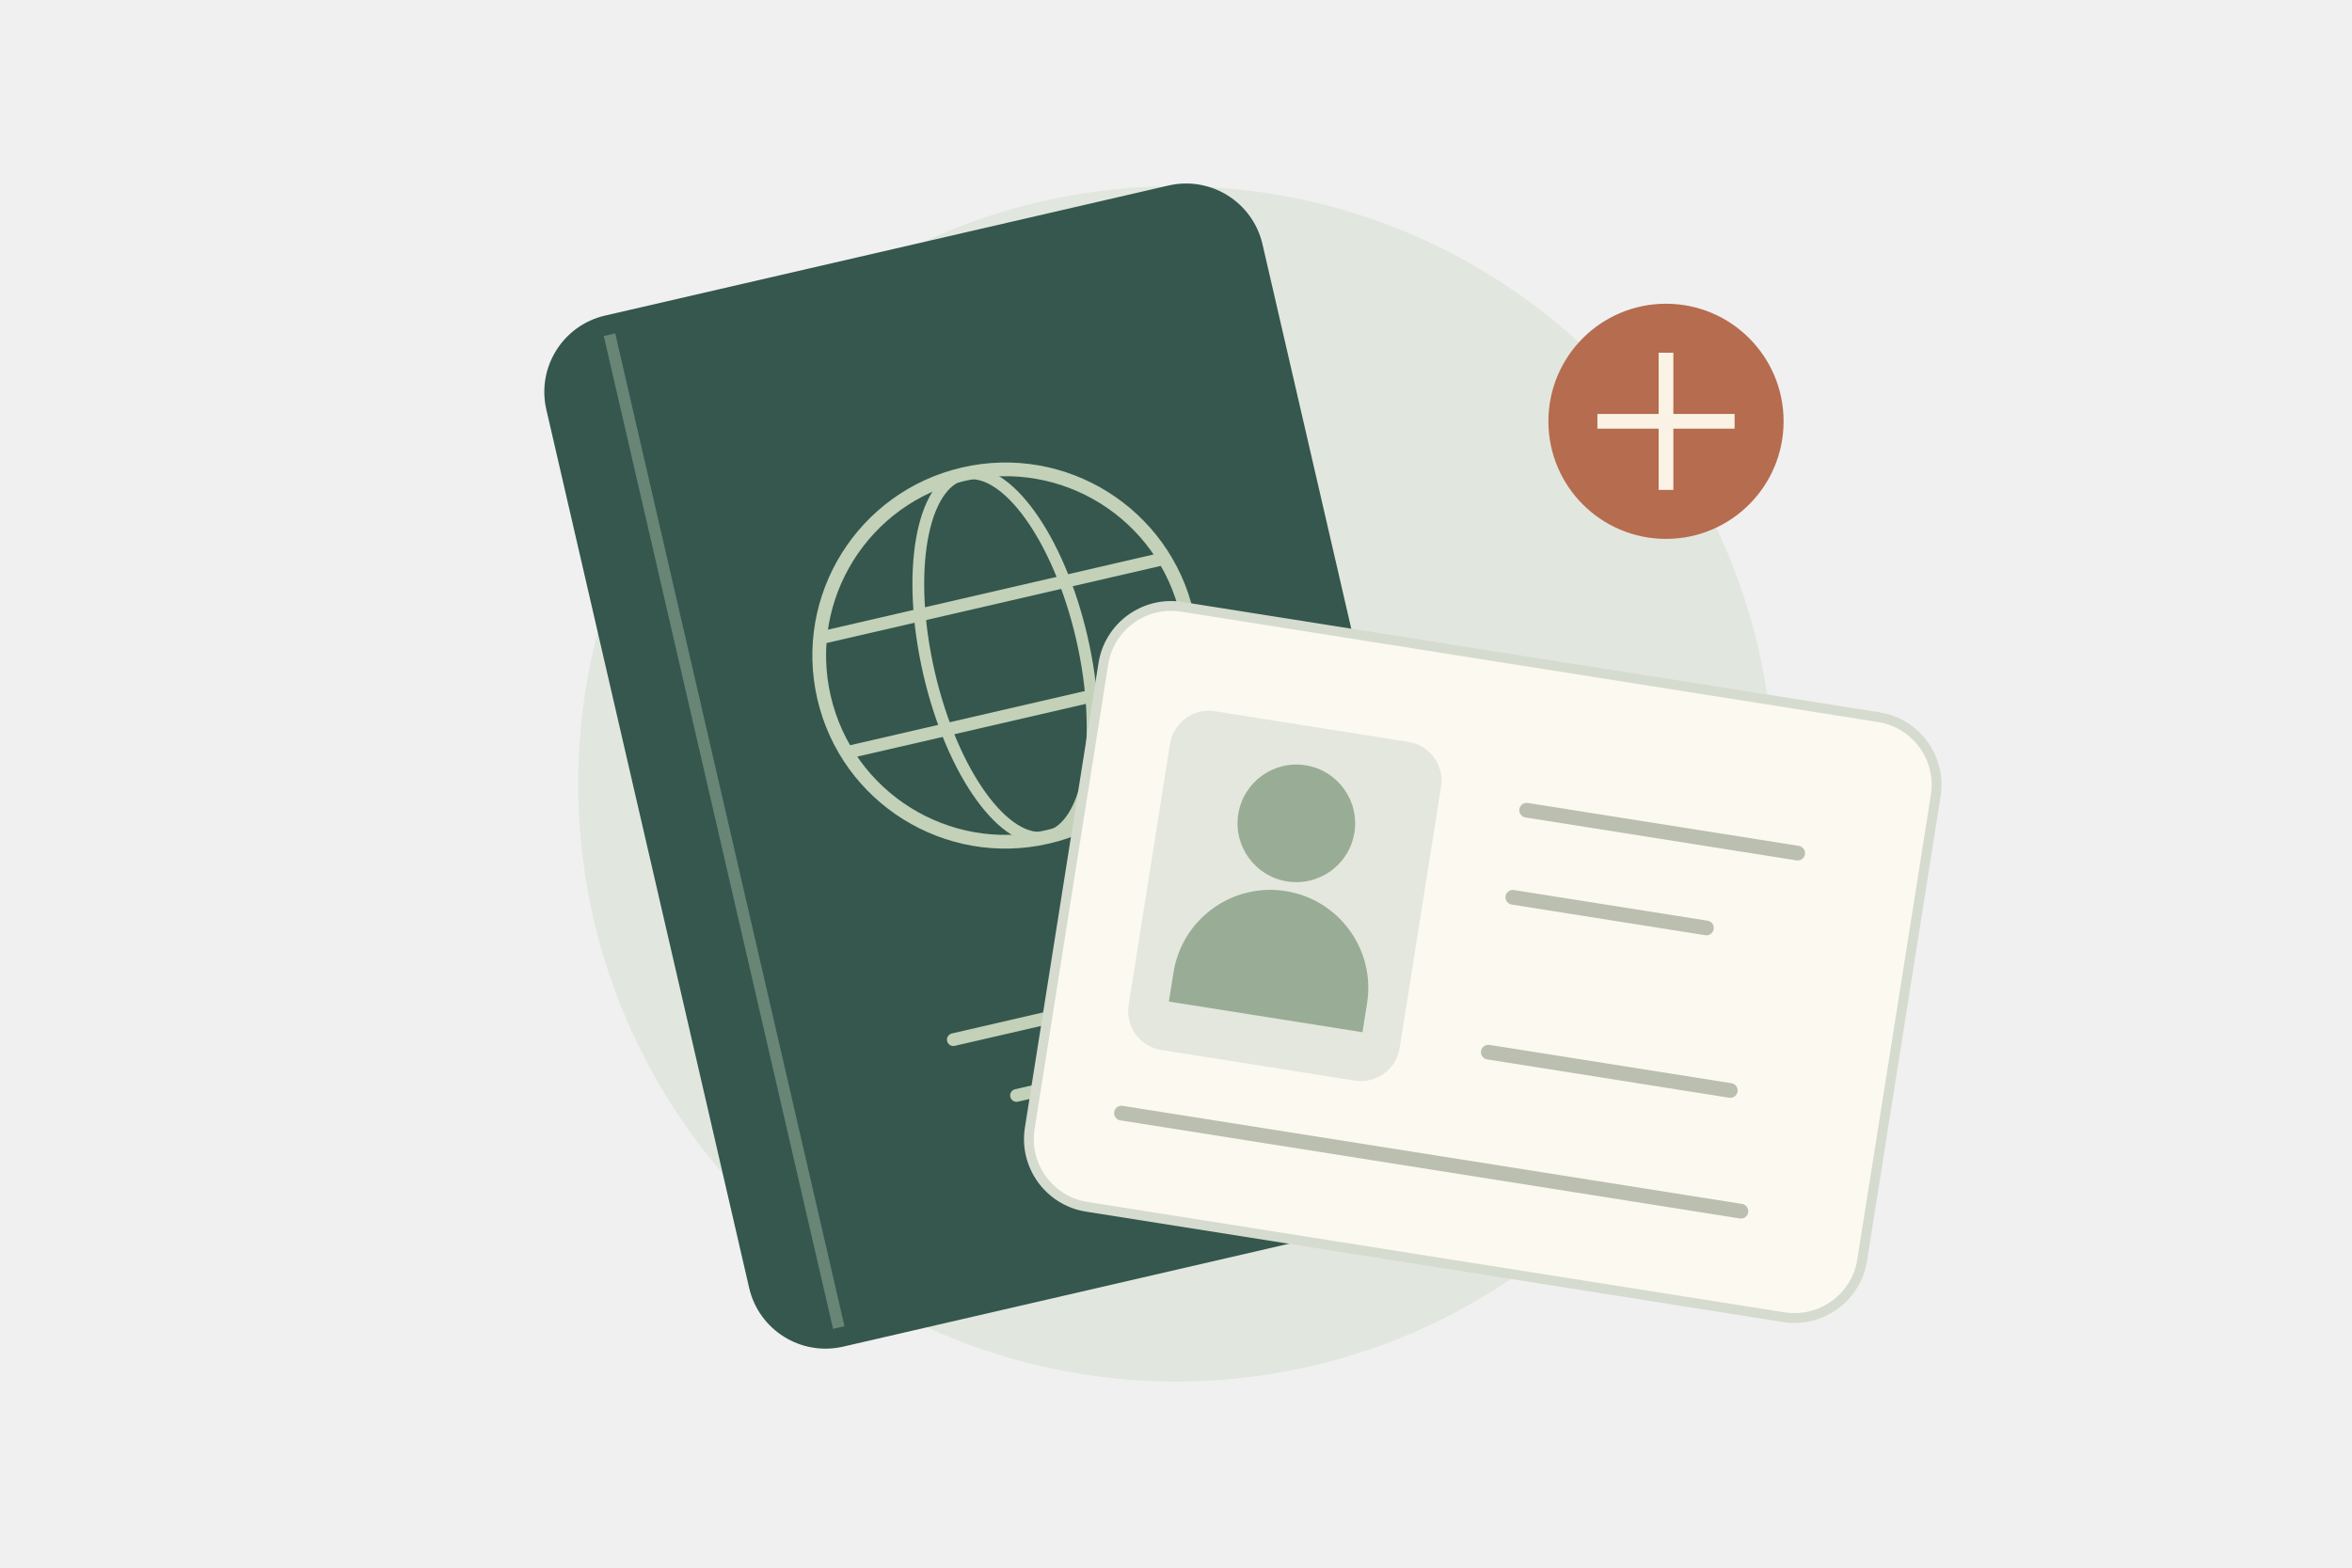
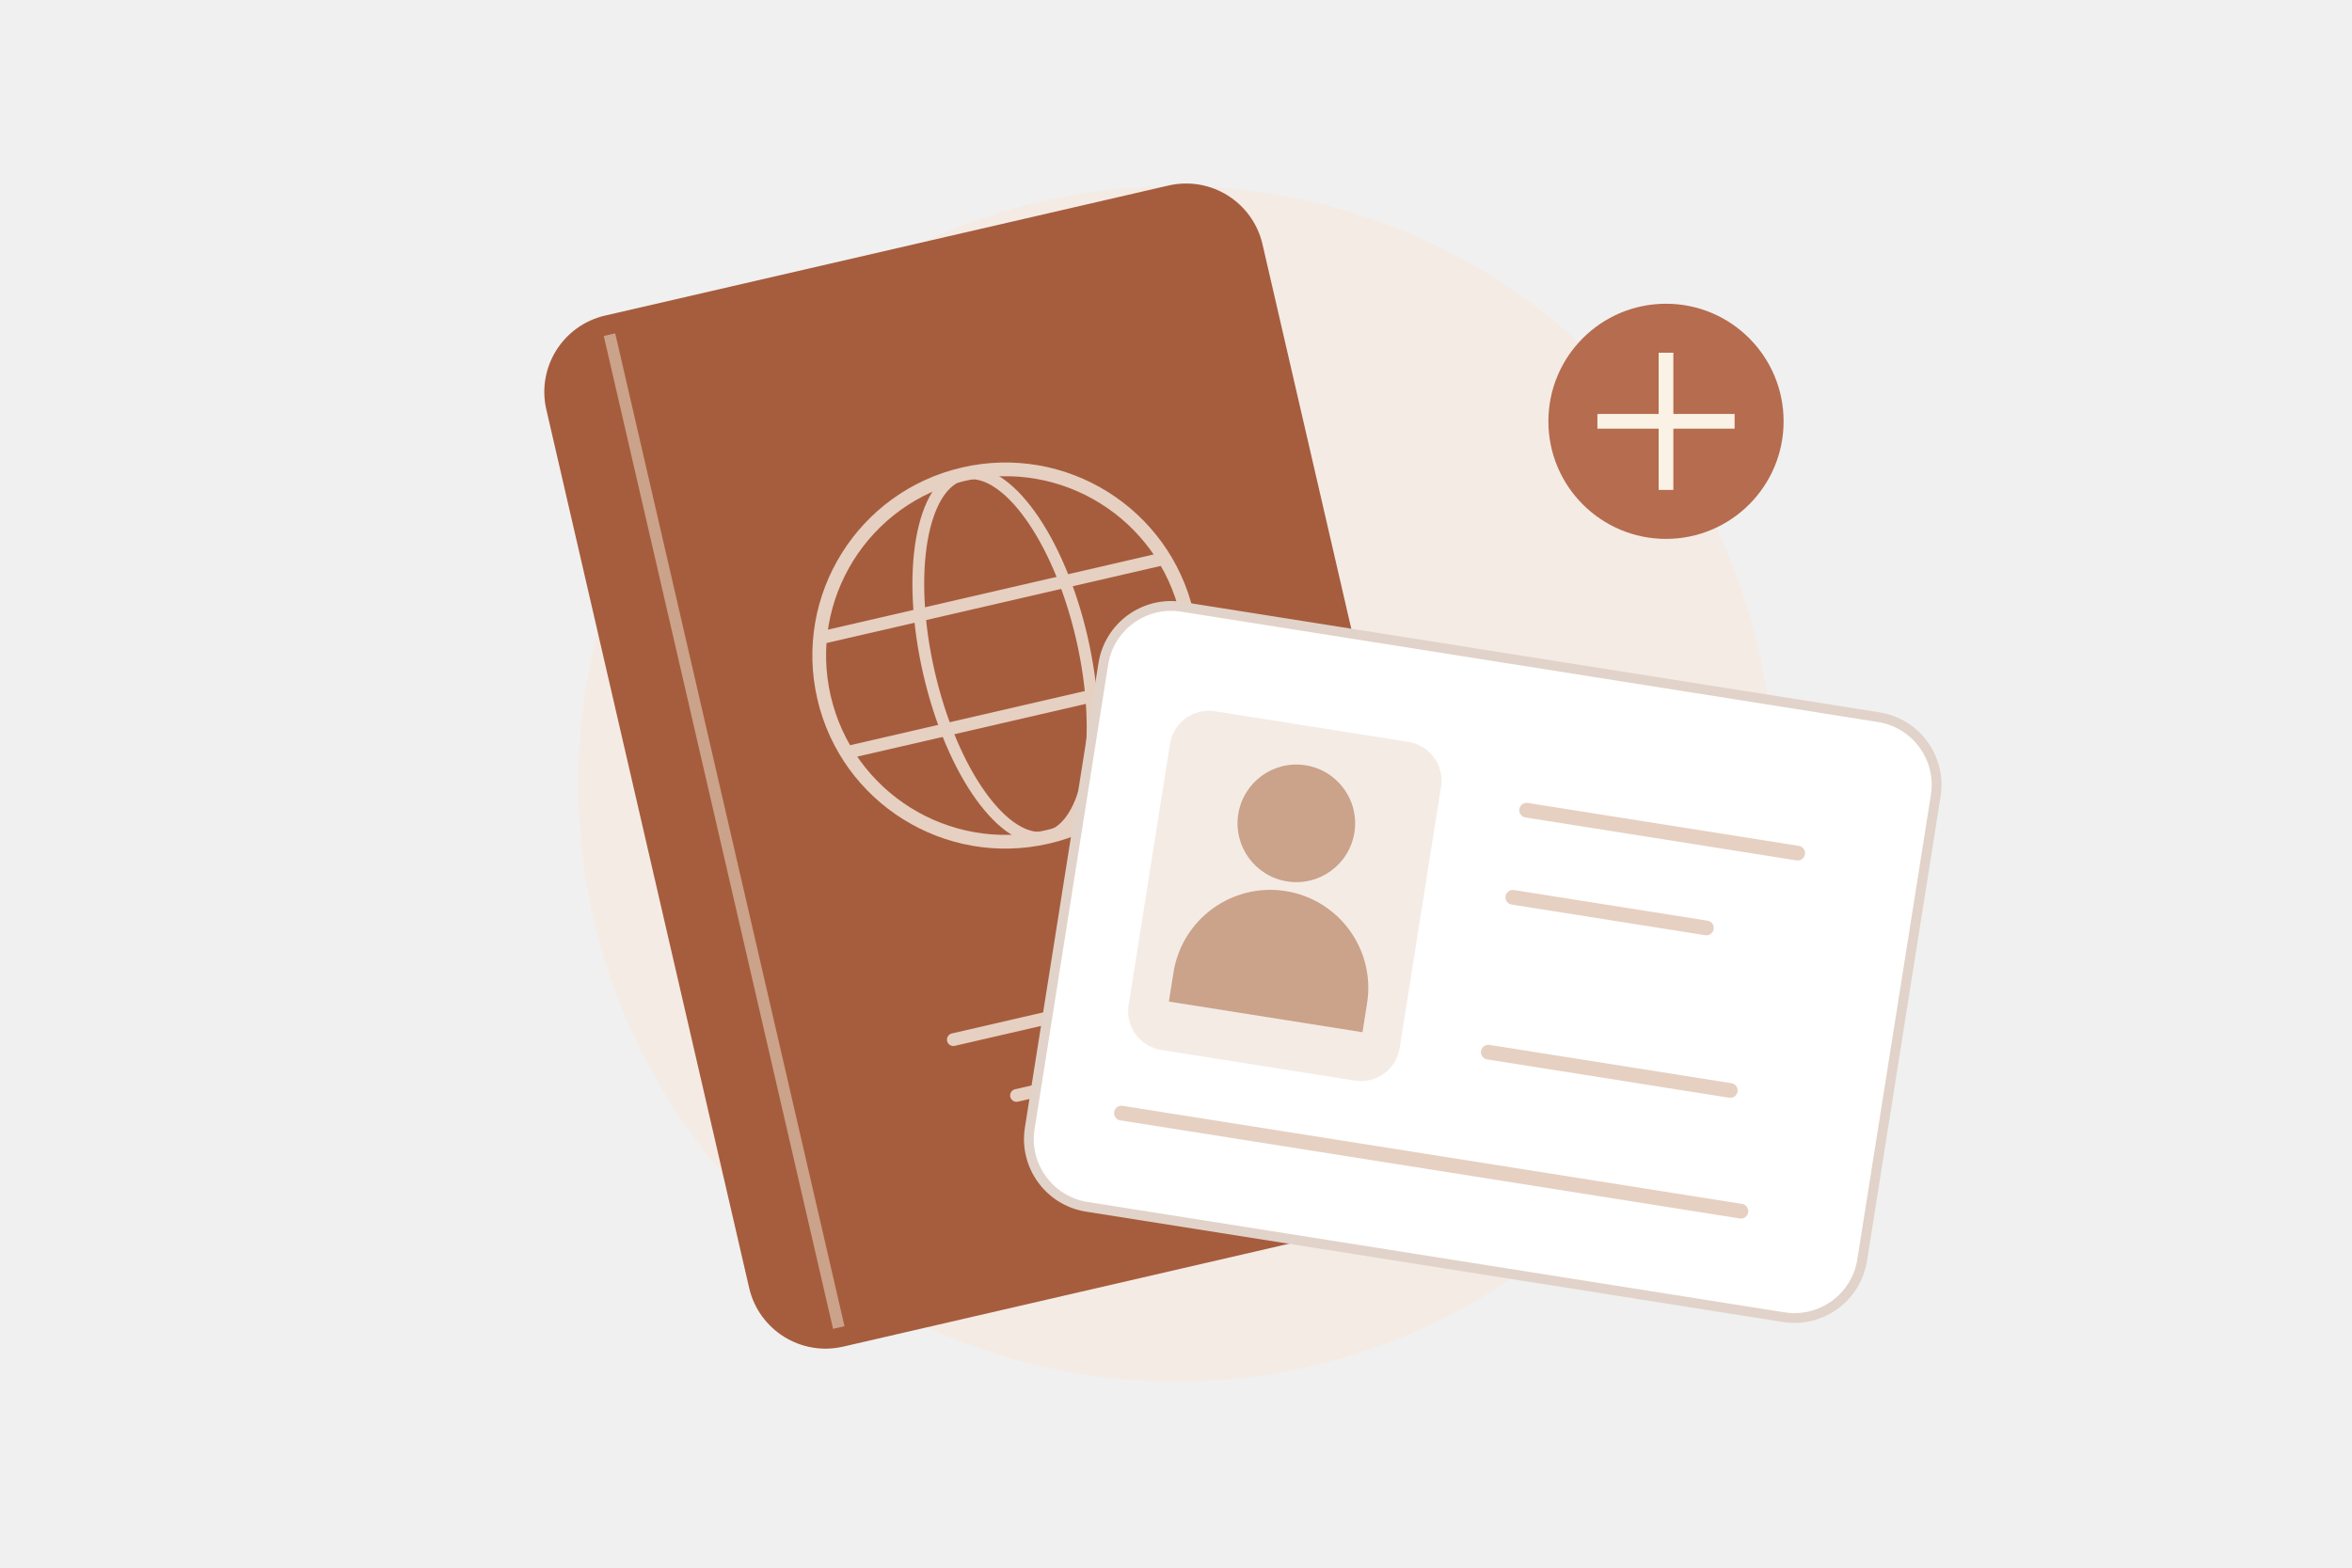
<svg xmlns="http://www.w3.org/2000/svg" viewBox="0 0 240 160" fill="none">
-   <circle cx="120" cy="80" r="61" fill="#E1E7DF" />
+   <circle cx="120" cy="80" r="61" fill="#F4EBE5" />
  <g transform="rotate(-13 99 78)">
-     <rect x="65" y="25" width="75" height="108" rx="8" fill="#35574D" />
-     <path d="M73 27v104" stroke="#688575" stroke-width="1.2" />
-     <circle cx="105" cy="68" r="19" stroke="#C2D1B8" stroke-width="1.4" />
-     <ellipse cx="105" cy="68" rx="8" ry="19" stroke="#C2D1B8" stroke-width="1.2" />
-     <path d="M87 62h36M87 74h36M91 105h28M96 112h18" stroke="#C2D1B8" stroke-width="1.3" stroke-linecap="round" />
+     <rect x="65" y="25" width="75" height="108" rx="8" fill="#A65D3D" />
+     <path d="M73 27v104" stroke="#CBA28A" stroke-width="1.2" />
+     <circle cx="105" cy="68" r="19" stroke="#E6D0C2" stroke-width="1.4" />
+     <ellipse cx="105" cy="68" rx="8" ry="19" stroke="#E6D0C2" stroke-width="1.2" />
+     <path d="M87 62h36M87 74h36M91 105h28M96 112h18" stroke="#E6D0C2" stroke-width="1.3" stroke-linecap="round" />
  </g>
  <g transform="rotate(9 150 100)">
-     <rect x="108" y="67" width="86" height="62" rx="7" fill="#FCF9F1" stroke="#D5DBCE" />
-     <rect x="116" y="77" width="28" height="35" rx="4" fill="#E4E7DD" />
-     <circle cx="130" cy="87" r="6" fill="#99AC96" />
-     <path d="M120 107v-3a10 10 0 0 1 20 0v3" fill="#99AC96" />
-     <path d="M153 82h28M153 91h20M153 107h25M117 119h64" stroke="#BBBFAF" stroke-width="1.5" stroke-linecap="round" />
+     <rect x="108" y="67" width="86" height="62" rx="7" fill="#FFFFFF" stroke="#E1D3C9" />
+     <rect x="116" y="77" width="28" height="35" rx="4" fill="#F4EBE5" />
+     <circle cx="130" cy="87" r="6" fill="#CBA28A" />
+     <path d="M120 107v-3a10 10 0 0 1 20 0v3" fill="#CBA28A" />
+     <path d="M153 82h28M153 91h20M153 107h25M117 119h64" stroke="#E6D0C2" stroke-width="1.5" stroke-linecap="round" />
  </g>
  <circle cx="170" cy="43" r="12" fill="#B66C4E" />
  <path d="M170 36v14M163 43h14" stroke="#FAF3E5" stroke-width="1.5" />
</svg>
